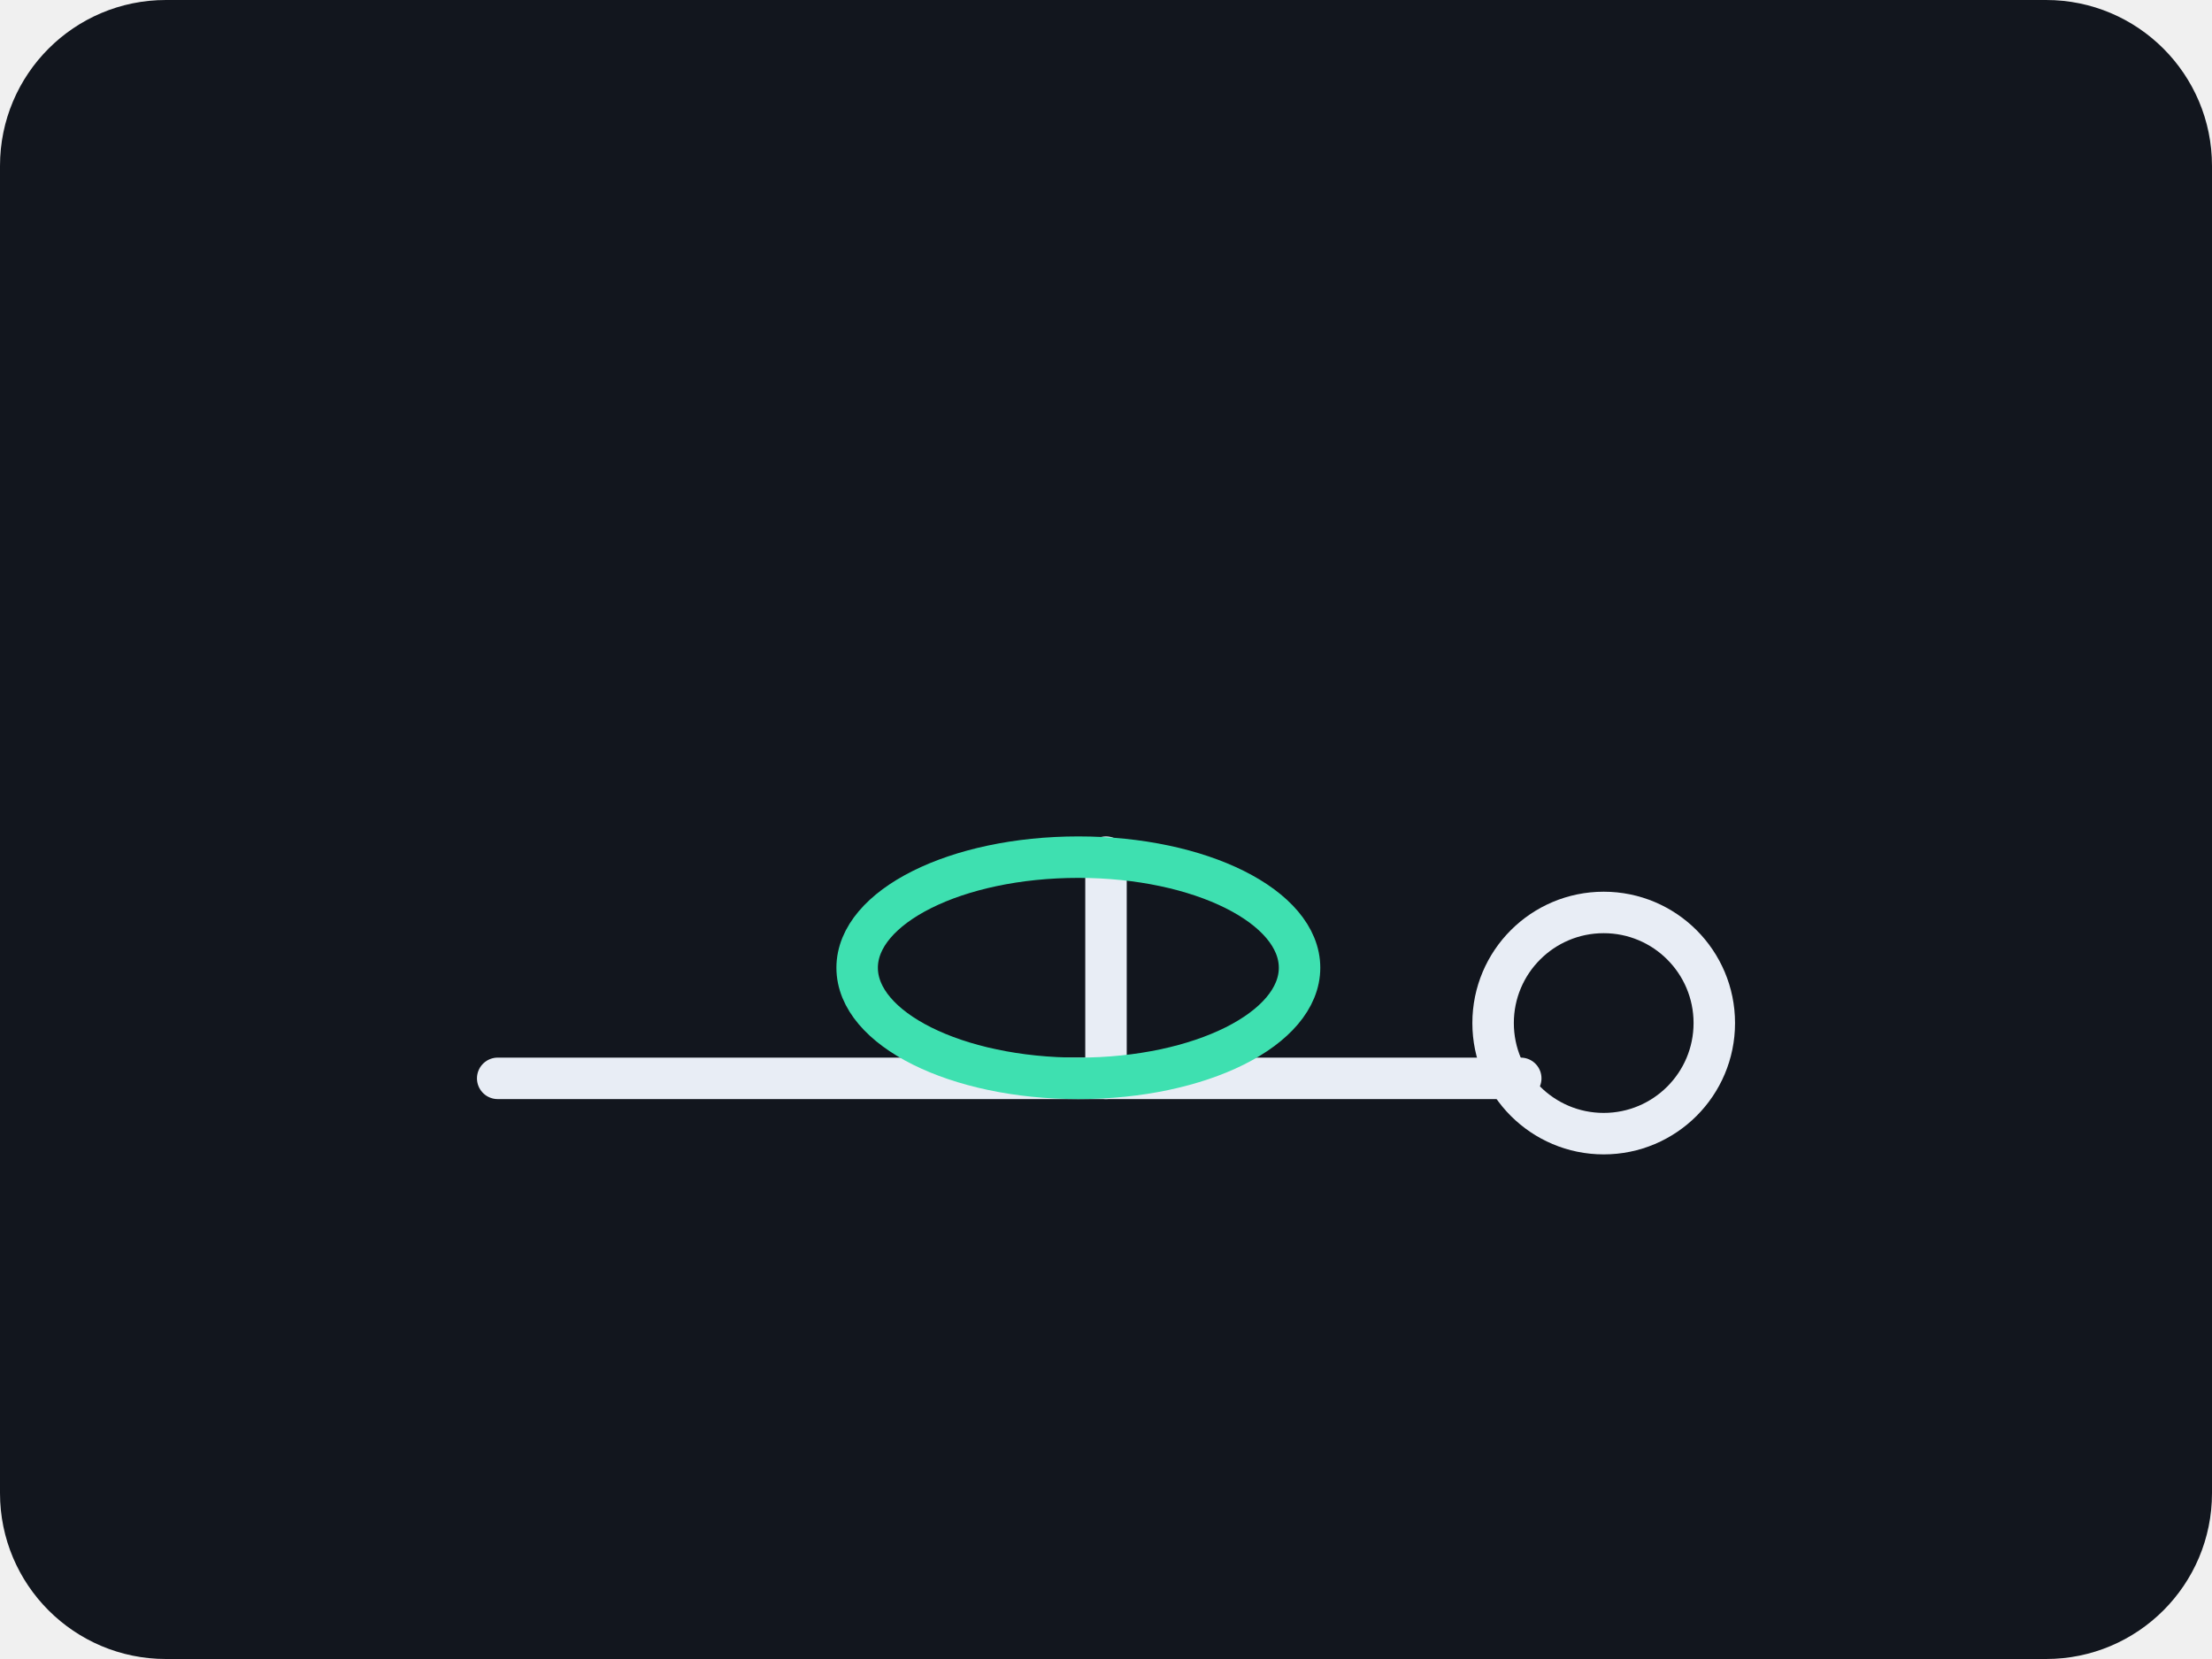
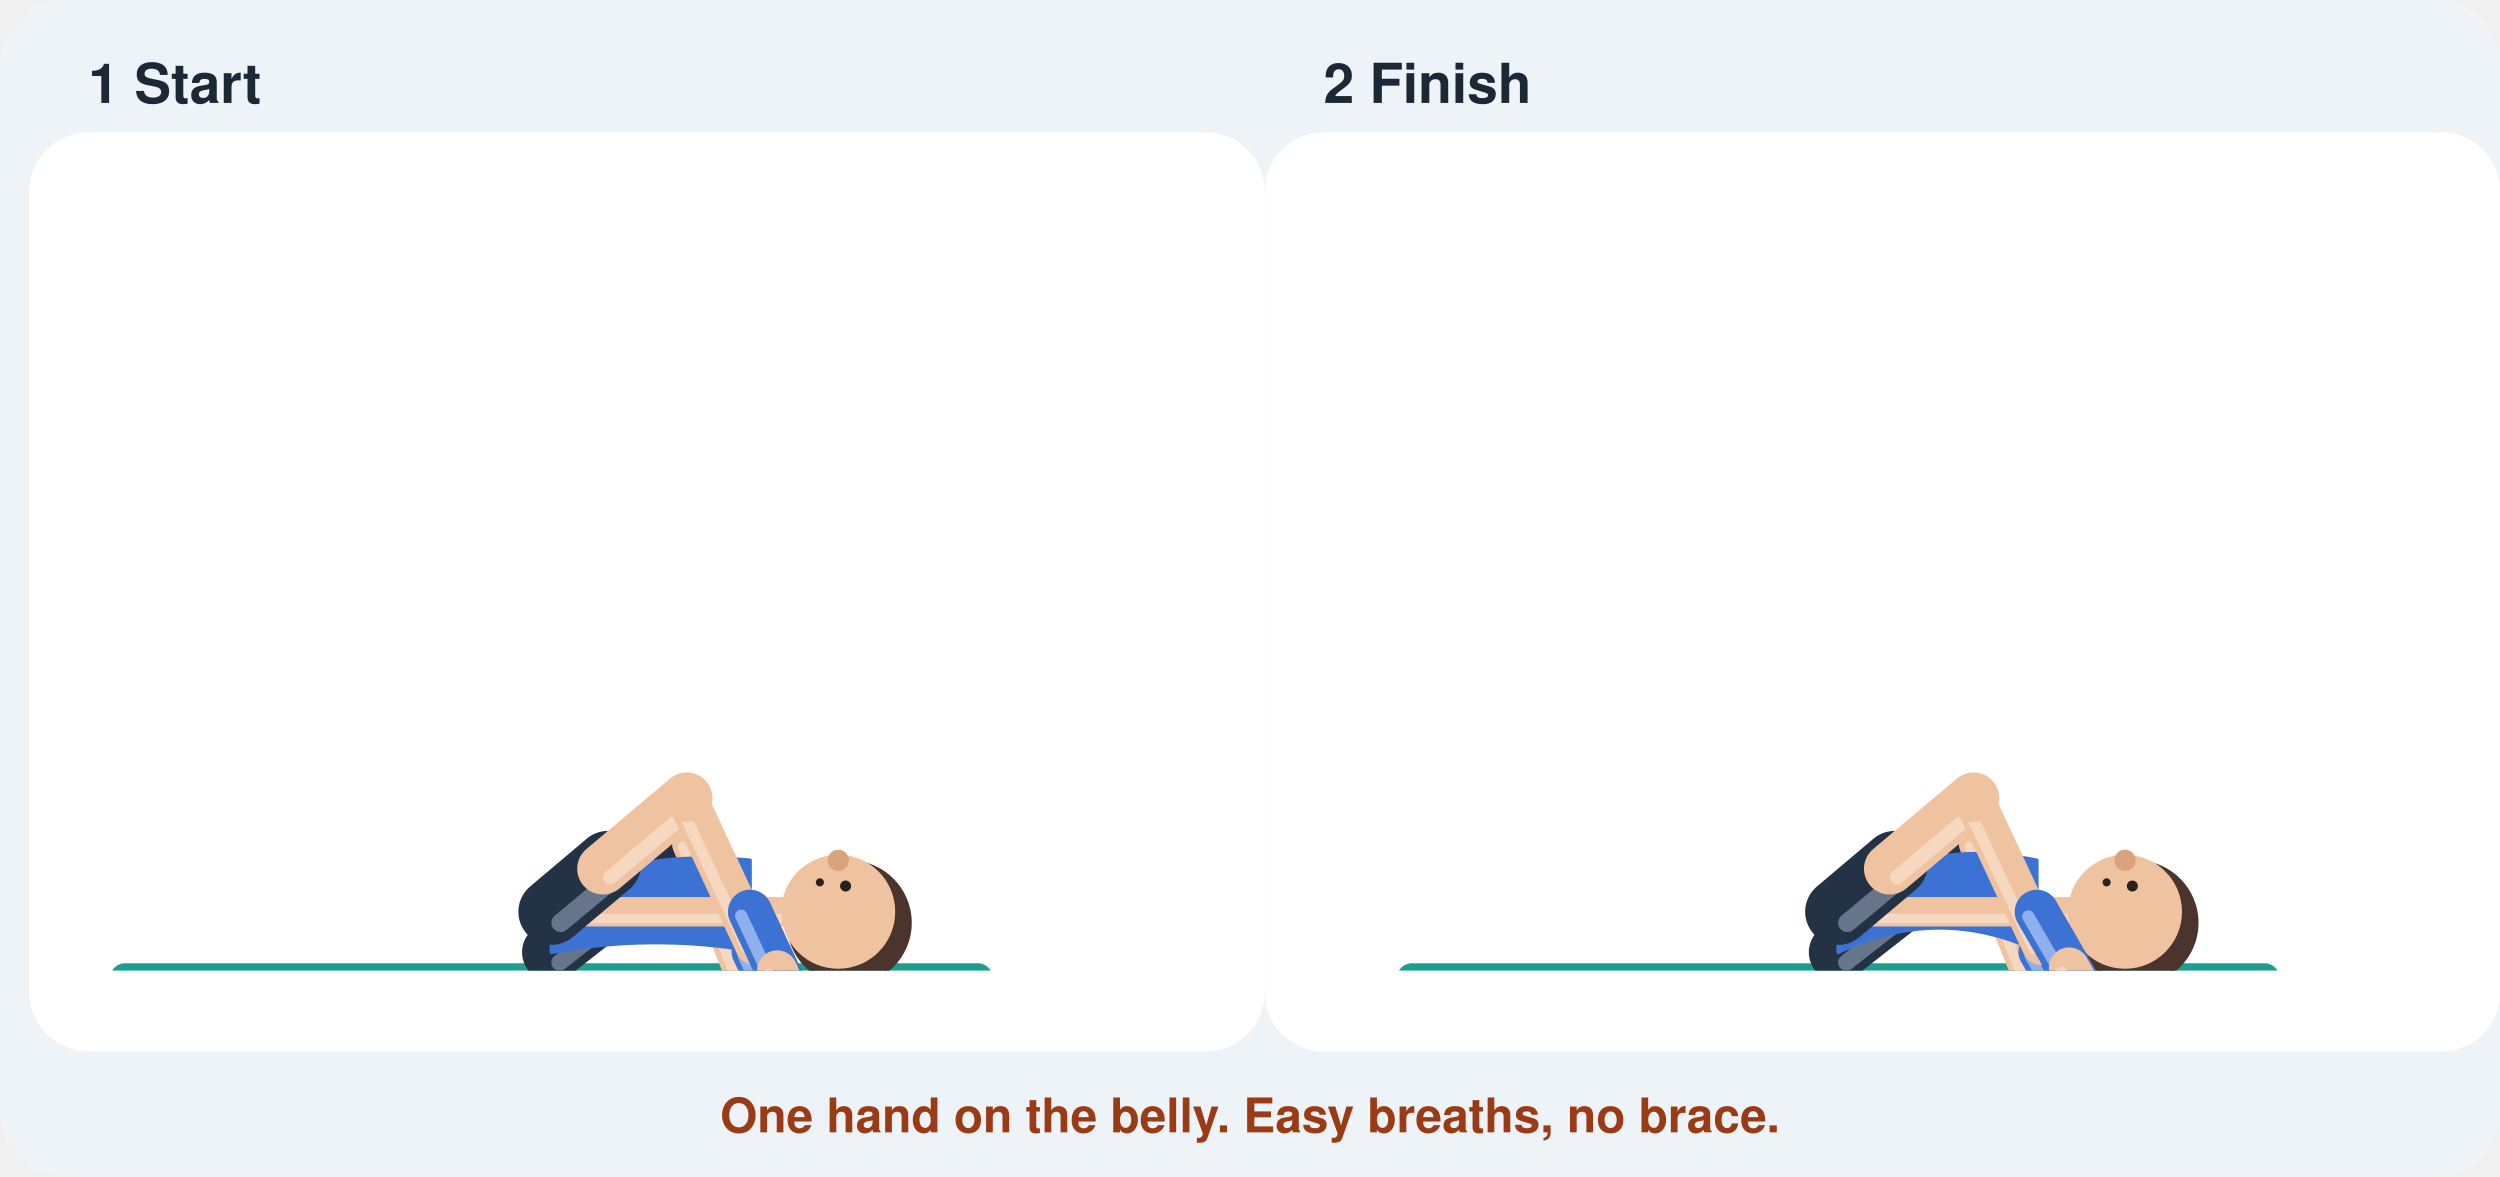
- <svg xmlns="http://www.w3.org/2000/svg" viewBox="0 0 160 120" role="img">
-   <rect width="160" height="120" rx="12" fill="#12161e" />
-   <g fill="none" stroke="#e8edf5" stroke-width="3" stroke-linecap="round" stroke-linejoin="round">
-     <line x1="36" y1="78" x2="110" y2="78" />
-     <line x1="80" y1="78" x2="80" y2="62" />
-     <circle cx="116" cy="74" r="8" />
+ <svg xmlns="http://www.w3.org/2000/svg" viewBox="0 0 680 320" role="img">
+   <style>
+   .bg { fill: #eef3f8; }
+   .panel { fill: #ffffff; }
+   .ink { fill: #1d2836; }
+   .muted { fill: #5c6b7e; }
+   .skin-fill, .skin-line { fill: #f0c3a0; stroke: #f0c3a0; }
+   .skin-shade { fill: #d9a47c; stroke: #d9a47c; }
+   .skin-hi { stroke: #f6d8c0; fill: none; }
+   .hair { fill: #4a342c; stroke: #4a342c; }
+   .ink-fill { fill: #2a211c; stroke: none; }
+   .shirt-fill, .shirt-line { fill: #3c72d4; stroke: #3c72d4; }
+   .shirt-hi { stroke: #8eb0ee; fill: none; }
+   .shorts-line { fill: #243246; stroke: #243246; }
+   .shorts-hi { stroke: #66758a; fill: none; }
+   .shoe { fill: #2c333c; stroke: none; }
+   .metal, .metal-fill { fill: #667381; stroke: #4d5968; stroke-width: 3; stroke-linecap: round; }
+   .metal-hi { fill: #c5ced8; stroke: none; }
+   .kb-fill { fill: #3e4652; stroke: #2c333c; stroke-width: 2; }
+   .kb-hi { fill: #8d97a6; stroke: none; }
+   .kb-handle { fill: none; stroke: #3e4652; stroke-width: 4; stroke-linecap: round; }
+   .bench-pad { fill: #31445c; stroke: none; }
+   .bench-leg { fill: #243140; stroke: none; }
+   .mat { fill: #1f9d8d; stroke: none; }
+   .bike { fill: none; stroke: #314052; stroke-width: 4; stroke-linecap: round; stroke-linejoin: round; }
+   .ground { stroke: #d5deea; stroke-width: 2; }
+   .arrow { fill: none; stroke: #e15d2c; stroke-width: 3; stroke-linecap: round; }
+   .arrow-head { fill: none; stroke: #e15d2c; stroke-width: 3; stroke-linecap: round; stroke-linejoin: round; }
+   .cue { fill: #9a3b16; }
+   text { font-family: "Segoe UI", Helvetica, Arial, sans-serif; }
+   line, path { stroke-linecap: round; stroke-linejoin: round; }
+   @media (prefers-color-scheme: dark) {
+     .bg { fill: #121820; }
+     .panel { fill: #1b2430; }
+     .ink { fill: #e7eef8; }
+     .muted { fill: #a9b6c9; }
+     .skin-fill, .skin-line { fill: #e7b892; stroke: #e7b892; }
+     .skin-shade { fill: #c48b62; stroke: #c48b62; }
+     .skin-hi { stroke: #f3d2b6; }
+     .hair { fill: #6b4b3e; stroke: #6b4b3e; }
+     .ink-fill { fill: #1a120f; }
+     .shirt-fill, .shirt-line { fill: #6d97e8; stroke: #6d97e8; }
+     .shirt-hi { stroke: #d5e3fb; }
+     .shorts-line { fill: #d5deea; stroke: #d5deea; }
+     .shorts-hi { stroke: #ffffff; }
+     .shoe { fill: #dfe6f0; }
+     .metal, .metal-fill { fill: #aeb8c6; stroke: #d5deea; }
+     .metal-hi { fill: #eef3f8; }
+     .kb-fill { fill: #c5ced8; stroke: #eef3f8; }
+     .kb-hi { fill: #ffffff; }
+     .kb-handle { stroke: #d5deea; }
+     .bench-pad { fill: #8ea0b8; }
+     .bench-leg { fill: #c5d0de; }
+     .mat { fill: #3dbead; }
+     .bike { stroke: #c5d2e2; }
+     .ground { stroke: #314056; }
+     .arrow, .arrow-head { stroke: #ffb089; }
+     .cue { fill: #ffc2a4; }
+   }
+ </style>
+   <rect width="680" height="320" rx="18" class="bg" />
+   <rect x="8" y="36" width="336" height="250" rx="16" class="panel" />
+   <text x="24" y="28" class="ink" font-size="15" font-weight="700">1  Start</text>
+   <clipPath id="clip0">
+     <rect x="10" y="40" width="332" height="224" rx="12" />
+   </clipPath>
+   <g clip-path="url(#clip0)">
+     <line x1="24" y1="268" x2="328" y2="268" class="ground" />
+     <rect x="30.0" y="262.0" width="240" height="10" rx="4" class="mat" />
+     <line x1="150.0" y1="259.0" x2="167.0" y2="245.7" stroke-width="16" class="shorts-line" />
+     <line x1="152.2" y1="261.8" x2="169.2" y2="248.5" stroke-width="4.48" class="shorts-hi" />
+     <line x1="165.1" y1="247.2" x2="187.8" y2="229.4" stroke-width="13" class="shorts-line" />
+     <line x1="166.9" y1="249.4" x2="189.6" y2="231.7" stroke-width="3.64" class="shorts-hi" />
+     <line x1="187.8" y1="229.4" x2="204.3" y2="270.2" stroke-width="10" class="skin-line" />
+     <line x1="185.8" y1="230.3" x2="202.3" y2="271.1" stroke-width="2.8" class="skin-hi" />
+     <line x1="204.0" y1="259.0" x2="217.5" y2="288.0" stroke-width="10" class="shirt-line" />
+     <line x1="202.0" y1="259.9" x2="215.5" y2="288.9" stroke-width="2.8" class="shirt-hi" />
+     <line x1="217.5" y1="288.0" x2="203.5" y2="312.3" stroke-width="8" class="skin-line" />
+     <line x1="216.0" y1="287.1" x2="202.0" y2="311.4" stroke-width="2.5" class="skin-hi" />
+     <circle cx="203.5" cy="312.3" r="4.5" class="skin-fill" />
+     <path d="M 150.0 259.0 Q 177.0 254.0 204.0 258.5 L 204.0 234.0 Q 179.7 231.9 165.1 237.6 L 150.0 238.7 Z" class="shirt-fill" />
+     <line x1="150.0" y1="248.0" x2="213.0" y2="248.0" stroke-width="8" class="skin-line" />
+     <line x1="150.0" y1="249.8" x2="213.0" y2="249.8" stroke-width="2.5" class="skin-hi" />
+     <circle cx="231.0" cy="251.0" r="16.5" class="hair" />
+     <circle cx="228.0" cy="248.0" r="15" class="skin-fill" />
+     <circle cx="228.0" cy="256.0" r="4.2" class="skin-fill" />
+     <circle cx="228.0" cy="256.0" r="2.2" class="skin-line" />
+     <circle cx="230.0" cy="241.0" r="1.5" class="ink-fill" />
+     <circle cx="228.0" cy="234.0" r="2.4" class="skin-shade" />
+     <circle cx="223.0" cy="240.0" r="1.1" class="ink-fill" />
+     <line x1="150.0" y1="248.0" x2="165.4" y2="235.0" stroke-width="18" class="shorts-line" />
+     <line x1="152.5" y1="251.0" x2="168.0" y2="238.1" stroke-width="5.04" class="shorts-hi" />
+     <line x1="164.0" y1="236.3" x2="186.8" y2="217.1" stroke-width="14" class="skin-line" />
+     <line x1="166.0" y1="238.6" x2="188.7" y2="219.5" stroke-width="3.92" class="skin-hi" />
+     <line x1="186.8" y1="217.1" x2="205.4" y2="257.0" stroke-width="11" class="skin-line" />
+     <line x1="184.6" y1="218.2" x2="203.2" y2="258.0" stroke-width="3.08" class="skin-hi" />
+     <circle cx="186.8" cy="217.1" r="6" class="skin-fill" />
+     <path d="M 205.4 266.0 Q 205.4 249.5 205.4 245.0 L 205.4 249.0 L 205.4 271.0 Z" class="shoe" />
+     <path d="M 204.3 279.2 Q 204.3 262.7 204.3 258.2 L 204.3 262.2 L 204.3 284.2 Z" class="shoe" />
+     <line x1="204.0" y1="248.0" x2="217.5" y2="277.0" stroke-width="12" class="shirt-line" />
+     <line x1="201.6" y1="249.1" x2="215.1" y2="278.1" stroke-width="3.36" class="shirt-hi" />
+     <line x1="211.4" y1="264.0" x2="217.5" y2="277.0" stroke-width="11" class="skin-line" />
+     <line x1="209.2" y1="265.0" x2="215.3" y2="278.0" stroke-width="3.08" class="skin-hi" />
+     <line x1="217.5" y1="277.0" x2="203.5" y2="301.3" stroke-width="9" class="skin-line" />
+     <line x1="215.8" y1="276.0" x2="201.8" y2="300.3" stroke-width="2.52" class="skin-hi" />
+     <circle cx="217.5" cy="277.0" r="5.5" class="skin-fill" />
+     <circle cx="203.5" cy="301.3" r="5.5" class="skin-fill" />
  </g>
-   <g fill="none" stroke="#3ee0b0" stroke-width="3" stroke-linecap="round">
-     <ellipse cx="78" cy="70" rx="16" ry="8" />
+   <rect x="344" y="36" width="336" height="250" rx="16" class="panel" />
+   <text x="360" y="28" class="ink" font-size="15" font-weight="700">2  Finish</text>
+   <clipPath id="clip336">
+     <rect x="346" y="40" width="332" height="224" rx="12" />
+   </clipPath>
+   <g clip-path="url(#clip336)">
+     <line x1="360" y1="268" x2="664" y2="268" class="ground" />
+     <rect x="380.0" y="262.0" width="240" height="10" rx="4" class="mat" />
+     <line x1="500.0" y1="259.0" x2="517.0" y2="245.7" stroke-width="16" class="shorts-line" />
+     <line x1="502.2" y1="261.8" x2="519.2" y2="248.5" stroke-width="4.48" class="shorts-hi" />
+     <line x1="515.1" y1="247.2" x2="537.8" y2="229.4" stroke-width="13" class="shorts-line" />
+     <line x1="516.9" y1="249.4" x2="539.6" y2="231.7" stroke-width="3.64" class="shorts-hi" />
+     <line x1="537.8" y1="229.4" x2="554.3" y2="270.2" stroke-width="10" class="skin-line" />
+     <line x1="535.8" y1="230.3" x2="552.3" y2="271.1" stroke-width="2.8" class="skin-hi" />
+     <line x1="554.0" y1="259.0" x2="570.0" y2="286.7" stroke-width="10" class="shirt-line" />
+     <line x1="552.1" y1="260.1" x2="568.1" y2="287.8" stroke-width="2.8" class="shirt-hi" />
+     <line x1="570.0" y1="286.7" x2="560.4" y2="313.0" stroke-width="8" class="skin-line" />
+     <line x1="568.3" y1="286.1" x2="558.8" y2="312.4" stroke-width="2.5" class="skin-hi" />
+     <circle cx="560.4" cy="313.0" r="4.5" class="skin-fill" />
+     <path d="M 500.0 259.0 Q 527.0 246.0 554.0 258.5 L 554.0 234.0 Q 529.7 229.1 515.1 237.6 L 500.0 238.7 Z" class="shirt-fill" />
+     <line x1="500.0" y1="248.0" x2="563.0" y2="248.0" stroke-width="8" class="skin-line" />
+     <line x1="500.0" y1="249.8" x2="563.0" y2="249.8" stroke-width="2.5" class="skin-hi" />
+     <circle cx="581.0" cy="251.0" r="16.5" class="hair" />
+     <circle cx="578.0" cy="248.0" r="15" class="skin-fill" />
+     <circle cx="578.0" cy="256.0" r="4.2" class="skin-fill" />
+     <circle cx="578.0" cy="256.0" r="2.2" class="skin-line" />
+     <circle cx="580.0" cy="241.0" r="1.5" class="ink-fill" />
+     <circle cx="578.0" cy="234.0" r="2.4" class="skin-shade" />
+     <circle cx="573.0" cy="240.0" r="1.1" class="ink-fill" />
+     <line x1="500.0" y1="248.0" x2="515.4" y2="235.0" stroke-width="18" class="shorts-line" />
+     <line x1="502.5" y1="251.0" x2="518.0" y2="238.1" stroke-width="5.04" class="shorts-hi" />
+     <line x1="514.0" y1="236.3" x2="536.8" y2="217.1" stroke-width="14" class="skin-line" />
+     <line x1="516.0" y1="238.6" x2="538.7" y2="219.5" stroke-width="3.92" class="skin-hi" />
+     <line x1="536.8" y1="217.1" x2="555.4" y2="257.0" stroke-width="11" class="skin-line" />
+     <line x1="534.6" y1="218.2" x2="553.2" y2="258.0" stroke-width="3.08" class="skin-hi" />
+     <circle cx="536.8" cy="217.1" r="6" class="skin-fill" />
+     <path d="M 555.4 266.0 Q 555.4 249.5 555.4 245.0 L 555.4 249.0 L 555.4 271.0 Z" class="shoe" />
+     <path d="M 554.3 279.2 Q 554.3 262.7 554.3 258.2 L 554.3 262.2 L 554.3 284.2 Z" class="shoe" />
+     <line x1="554.0" y1="248.0" x2="570.0" y2="275.7" stroke-width="12" class="shirt-line" />
+     <line x1="551.7" y1="249.3" x2="567.7" y2="277.0" stroke-width="3.36" class="shirt-hi" />
+     <line x1="562.8" y1="263.2" x2="570.0" y2="275.7" stroke-width="11" class="skin-line" />
+     <line x1="560.7" y1="264.5" x2="567.9" y2="276.9" stroke-width="3.08" class="skin-hi" />
+     <line x1="570.0" y1="275.7" x2="560.4" y2="302.0" stroke-width="9" class="skin-line" />
+     <line x1="568.1" y1="275.0" x2="558.6" y2="301.3" stroke-width="2.52" class="skin-hi" />
+     <circle cx="570.0" cy="275.7" r="5.5" class="skin-fill" />
+     <circle cx="560.4" cy="302.0" r="5.5" class="skin-fill" />
  </g>
+   <clipPath id="clip-cues">
+     <rect x="0" y="0" width="680" height="286" />
+   </clipPath>
+   <g clip-path="url(#clip-cues)">
+     <line x1="553.5" y1="301.3" x2="560.4" y2="302.0" class="arrow" />
+     <path d="M 551.9 306.1 L 560.4 302.0 L 553.0 296.2" class="arrow-head" />
+   </g>
+   <text x="340" y="308" text-anchor="middle" class="cue" font-size="13" font-weight="700">One hand on the belly. Easy breaths, no brace.</text>
</svg>
